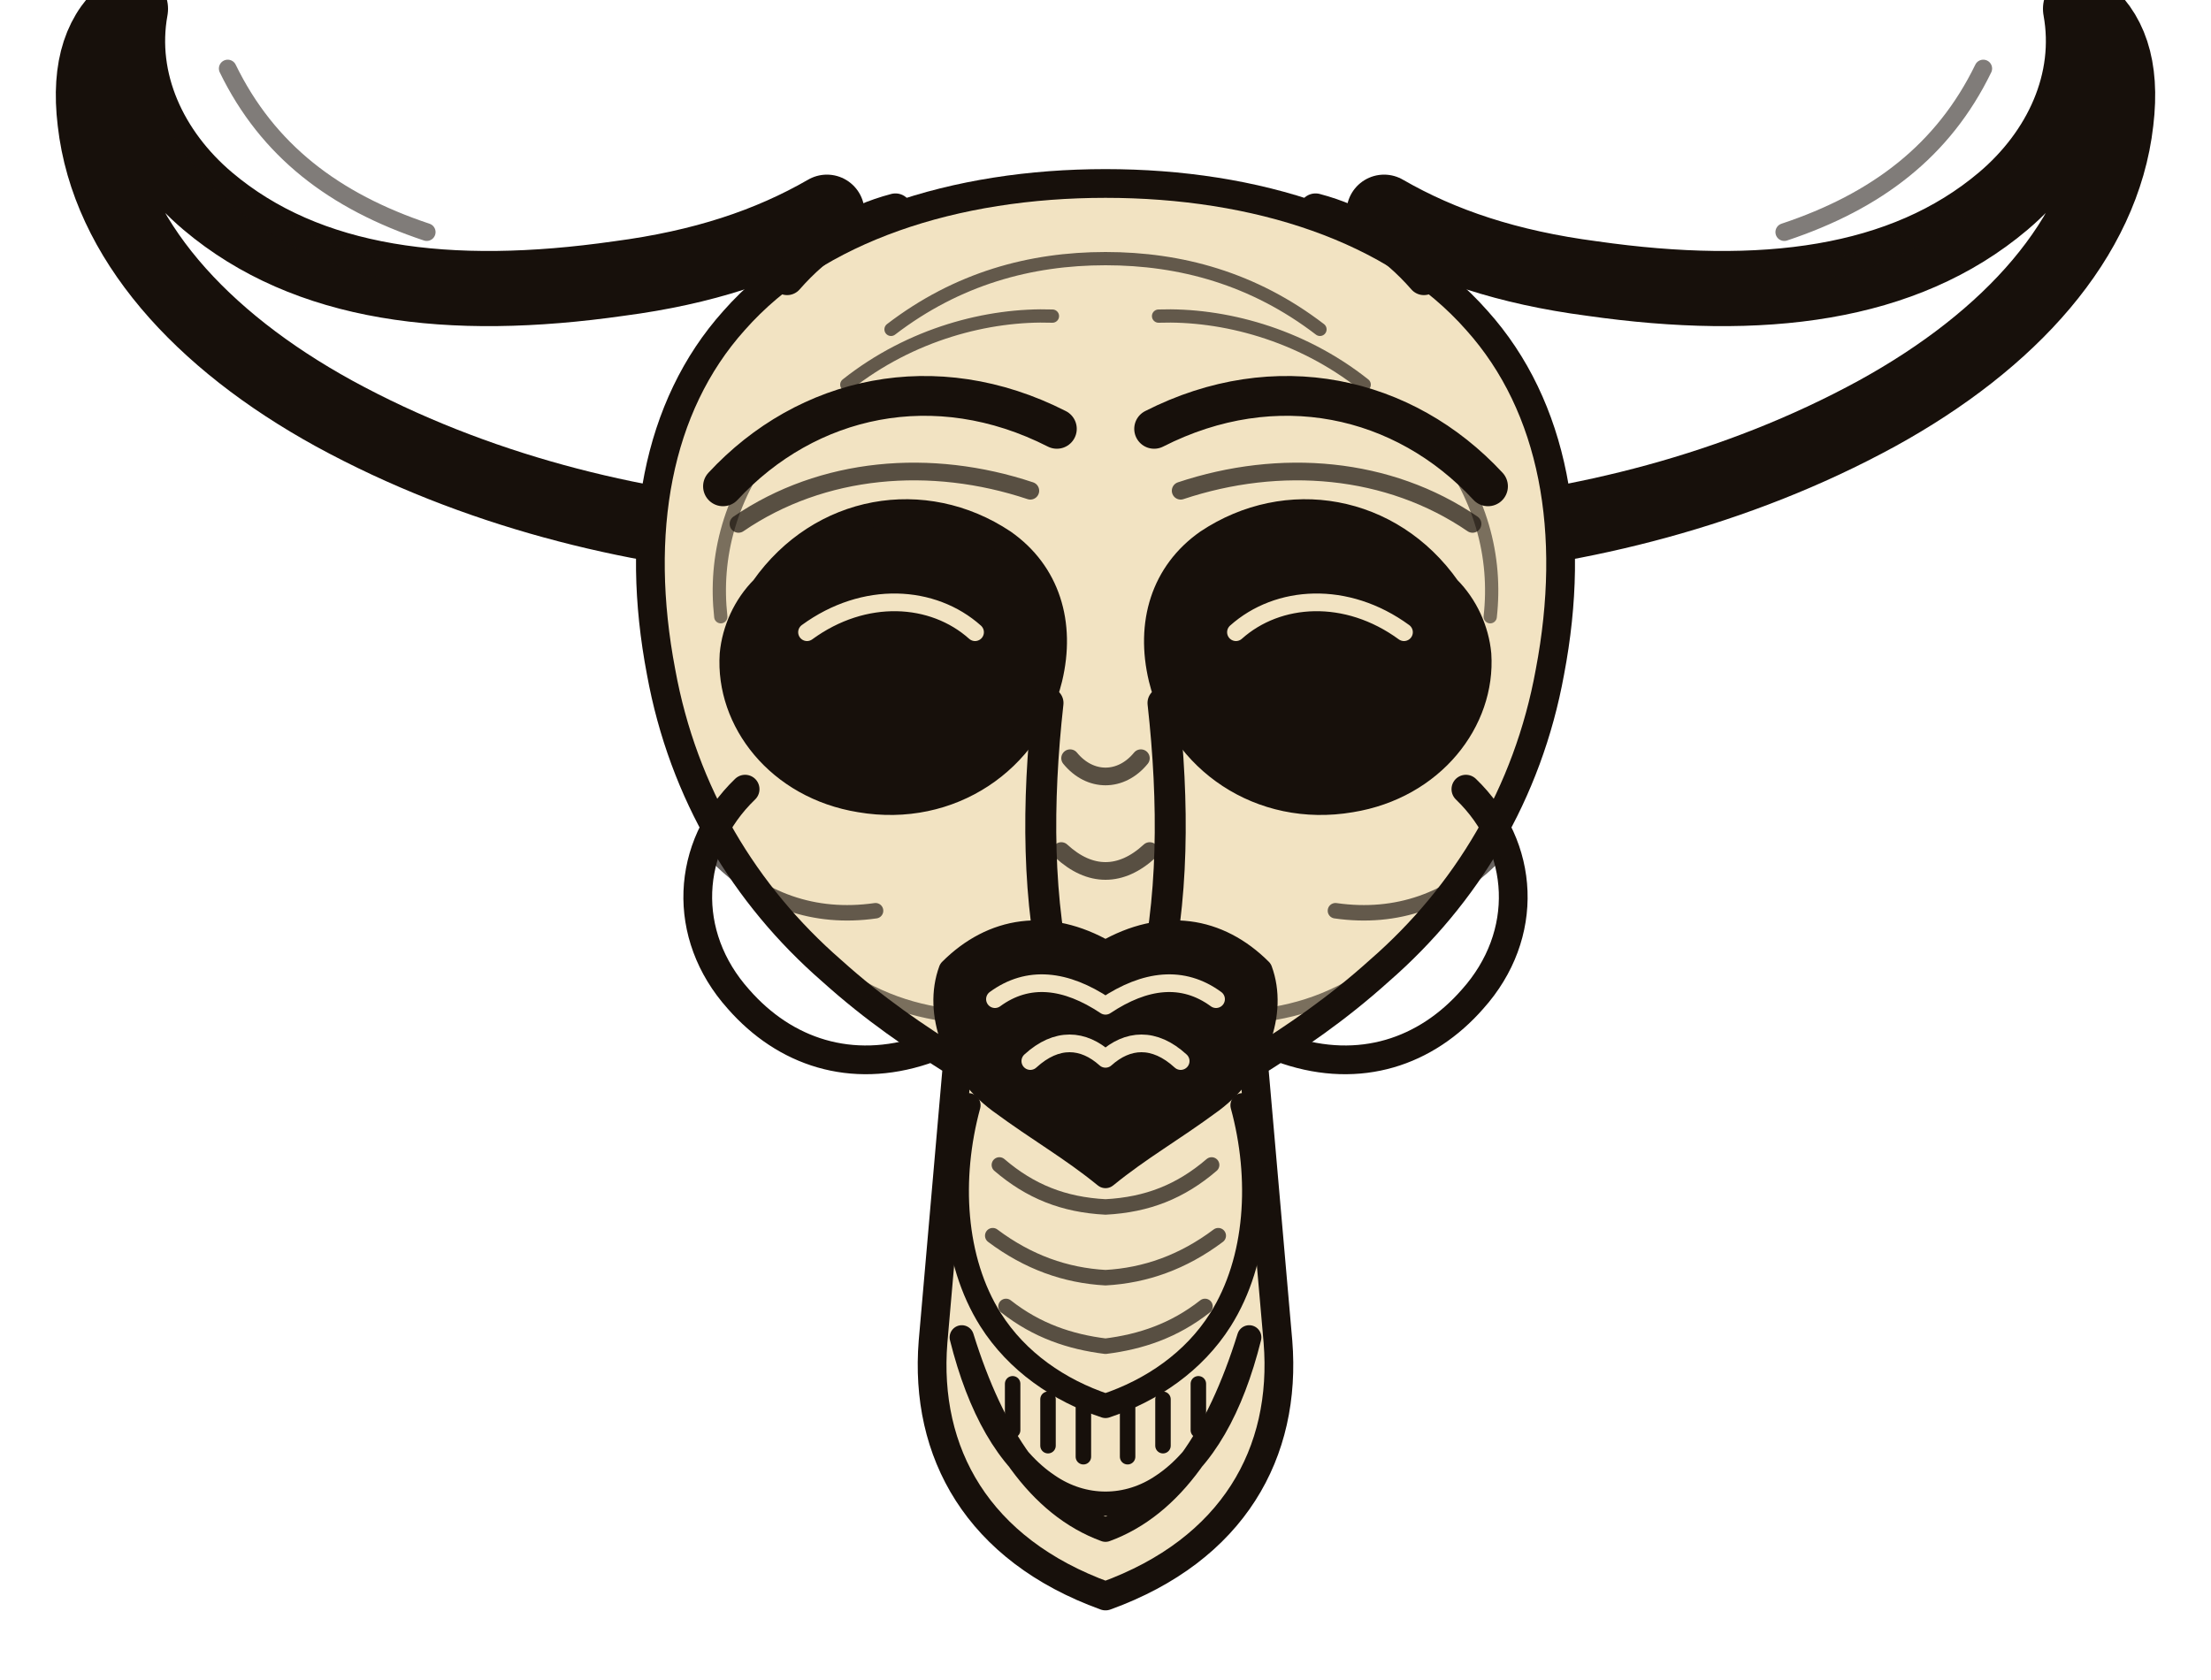
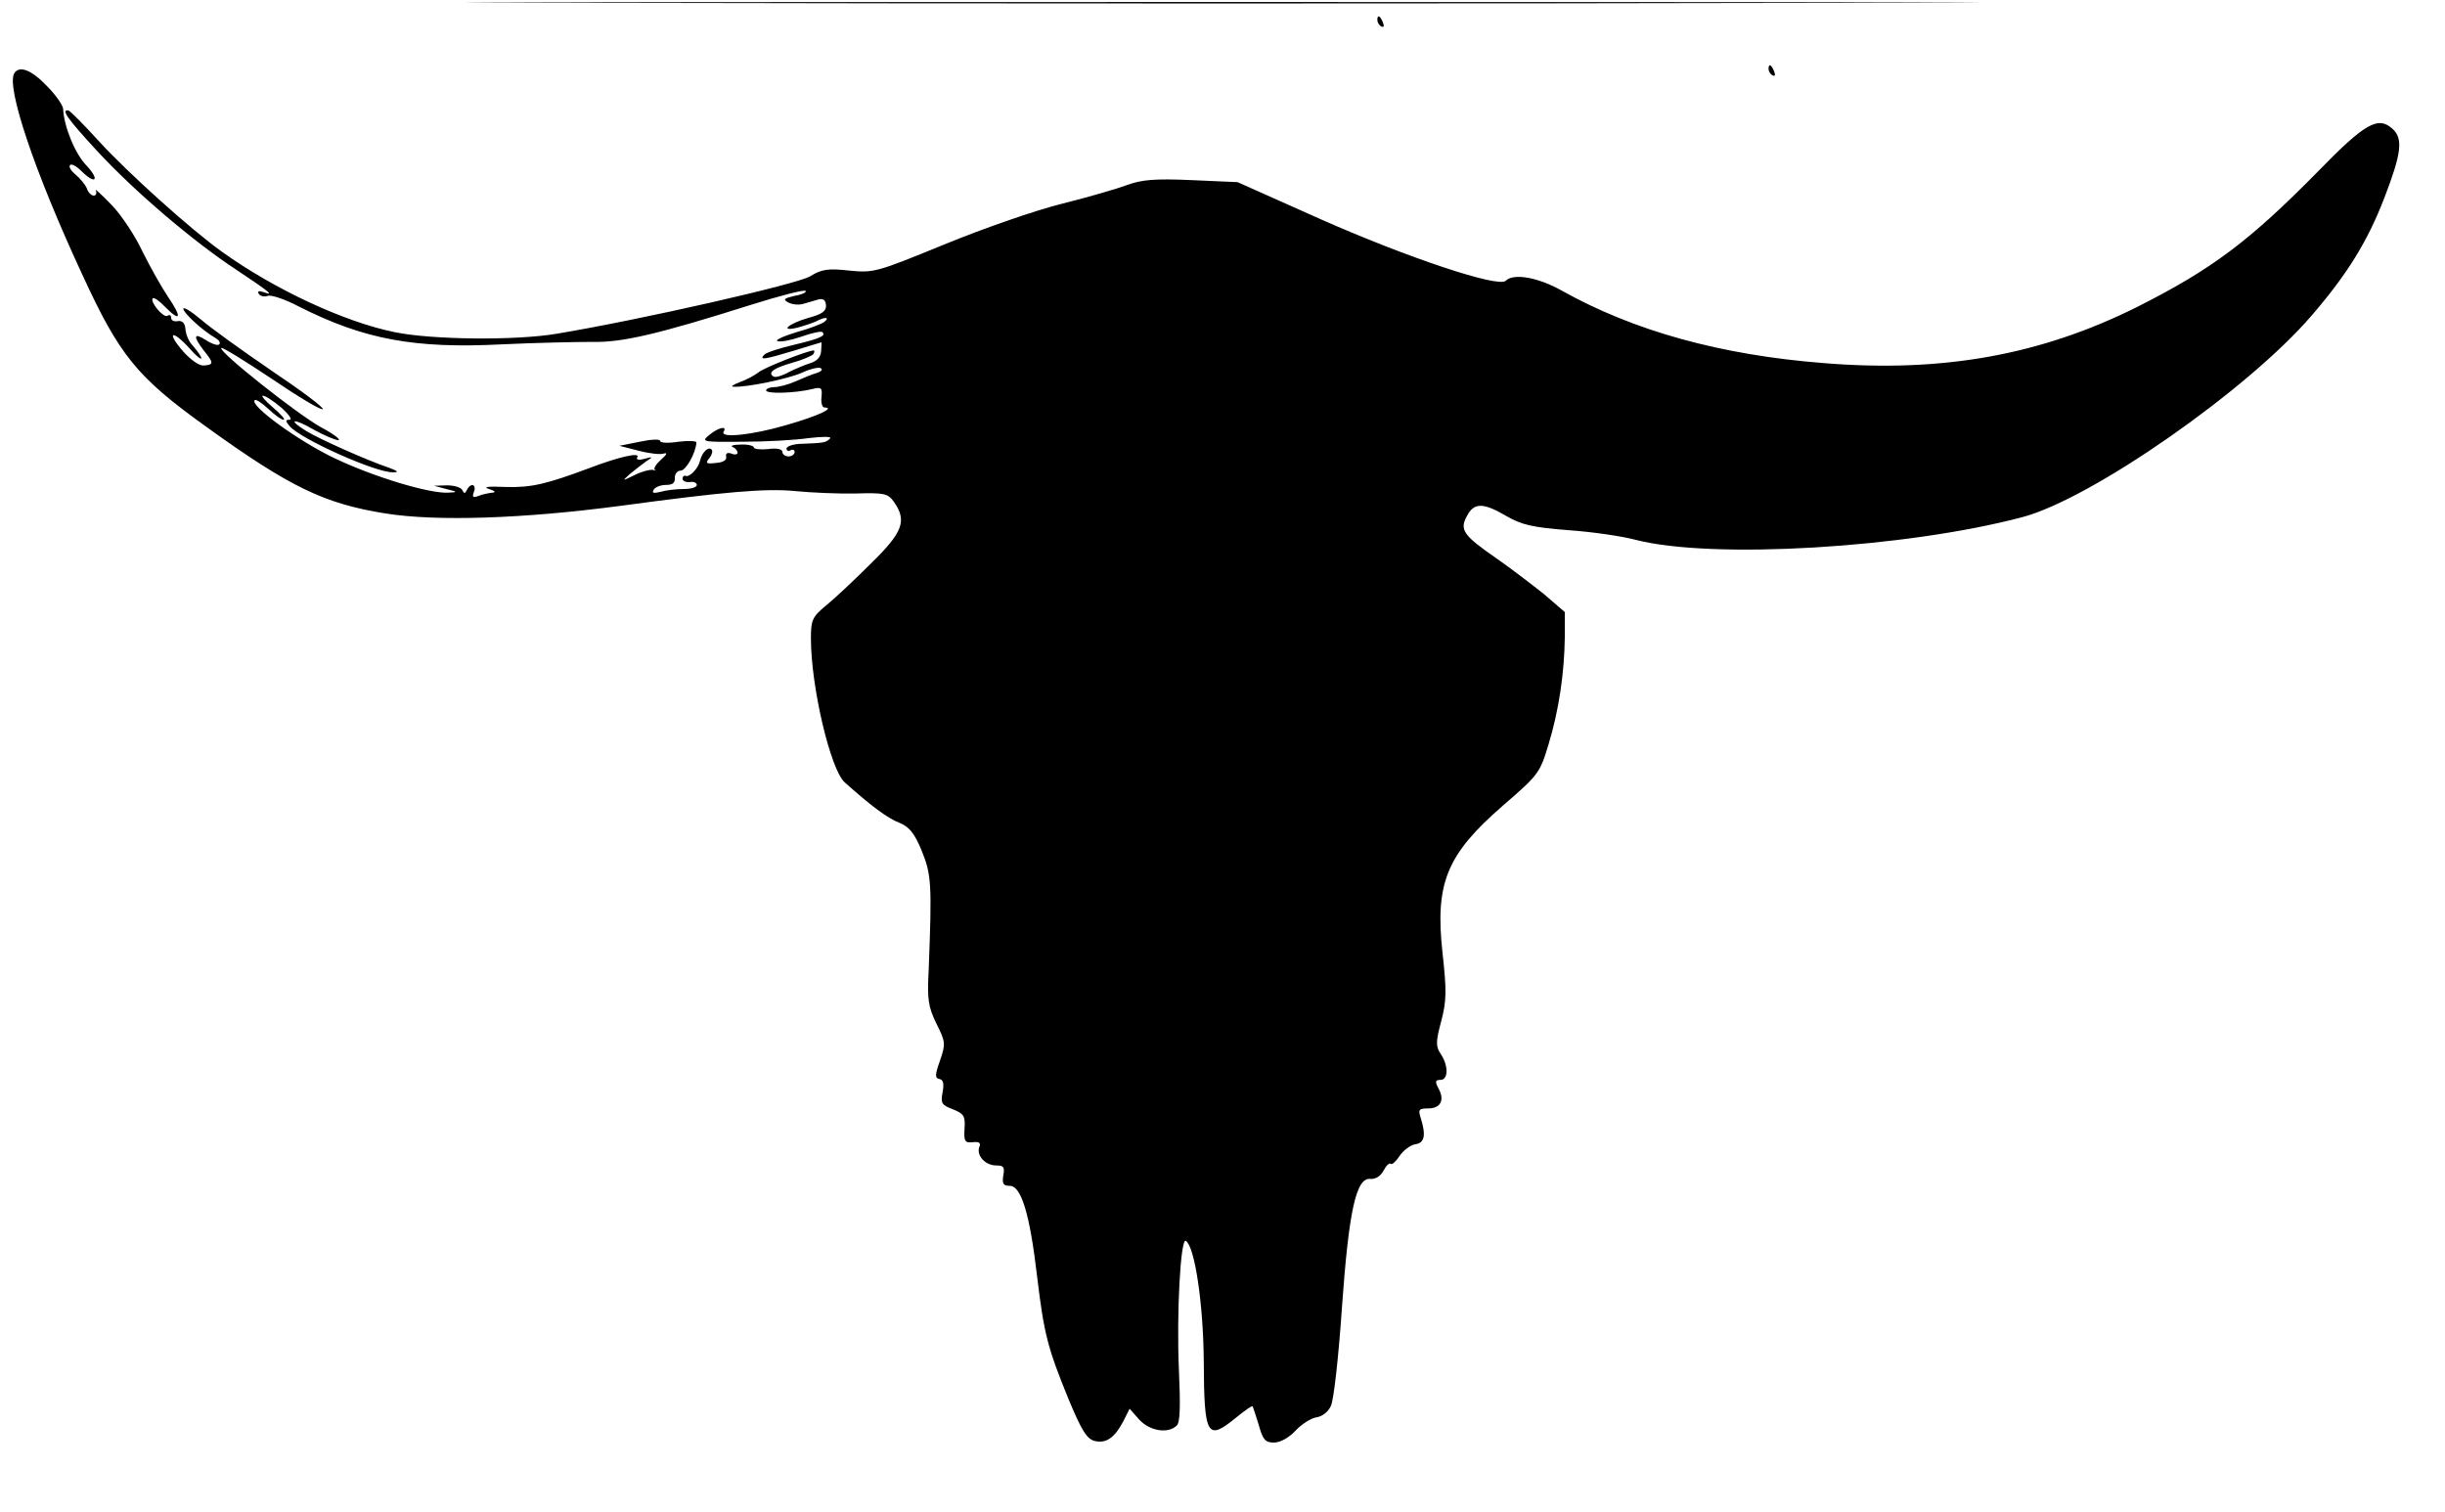
- <svg xmlns="http://www.w3.org/2000/svg" viewBox="0 0 1000 760" role="img" aria-labelledby="title desc">
-   <g fill="none" stroke="#17100b" stroke-linecap="round" stroke-linejoin="round">
-     <path stroke-width="34" d="M350 244C286 239 215 222 151 187C91 154 49 108 43 55C40 30 46 14 59 4C53 37 68 69 94 91C139 129 203 137 280 126C318 121 348 111 374 96" />
-     <path stroke-width="34" d="M650 244C714 239 785 222 849 187C909 154 951 108 957 55C960 30 954 14 941 4C947 37 932 69 906 91C861 129 797 137 720 126C682 121 652 111 626 96" />
-     <path stroke-width="8" opacity=".55" d="M75 45C90 83 126 110 169 121M103 31C121 68 151 91 193 105M925 45C910 83 874 110 831 121M897 31C879 68 849 91 807 105" />
-     <path fill="#f2e3c2" stroke-width="13" d="M500 83C432 83 369 103 332 145C297 184 287 241 299 304C309 359 337 405 376 439C396 457 414 469 433 481L422 607C418 657 442 701 500 722C558 701 582 657 578 607L567 481C586 469 604 457 624 439C663 405 691 359 701 304C713 241 703 184 668 145C631 103 568 83 500 83Z" />
-     <path stroke-width="18" d="M327 220C365 179 423 166 478 194M673 220C635 179 577 166 522 194" />
-     <path stroke-width="8" opacity=".7" d="M334 237C372 211 421 207 466 222M666 237C628 211 579 207 534 222" />
-     <path fill="#17100b" stroke-width="11" d="M345 266C371 229 418 221 454 245C474 259 481 282 475 307C466 344 430 369 389 362C352 356 329 326 331 296C332 285 337 274 345 266Z" />
-     <path fill="#17100b" stroke-width="11" d="M655 266C629 229 582 221 546 245C526 259 519 282 525 307C534 344 570 369 611 362C648 356 671 326 669 296C668 285 663 274 655 266Z" />
-     <path stroke="#f2e3c2" stroke-width="8" d="M365 286C391 267 422 269 441 286M635 286C609 267 578 269 559 286" />
-     <path stroke-width="13" d="M337 357C310 383 308 423 334 452C355 476 385 486 418 475M663 357C690 383 692 423 666 452C645 476 615 486 582 475" />
-     <path stroke-width="7" opacity=".65" d="M325 388C344 407 368 416 396 412M675 388C656 407 632 416 604 412" />
-     <path stroke-width="14" d="M474 318C469 363 469 408 479 448M526 318C531 363 531 408 521 448" />
-     <path stroke-width="8" opacity=".7" d="M484 343C493 354 507 354 516 343M480 385C493 397 507 397 520 385" />
-     <path fill="#17100b" stroke-width="11" d="M430 439C449 420 474 416 500 431C526 416 551 420 570 439C577 458 568 483 548 498C529 512 516 519 500 532C484 519 471 512 452 498C432 483 423 458 430 439Z" />
-     <path stroke="#f2e3c2" stroke-width="8" d="M450 452C465 441 482 443 500 455C518 443 535 441 550 452M466 480C478 469 490 470 500 479C510 470 522 469 534 480" />
-     <path stroke-width="11" d="M438 500C429 533 431 570 448 597C460 616 479 629 500 636C521 629 540 616 552 597C569 570 571 533 562 500" />
-     <path stroke-width="7" opacity=".7" d="M452 527C466 539 481 545 500 546C519 545 534 539 548 527M449 559C465 571 482 577 500 578C518 577 535 571 551 559M455 591C469 602 484 607 500 609C516 607 531 602 545 591" />
-     <path fill="#f2e3c2" stroke-width="11" d="M435 605C449 650 470 681 500 692C530 681 551 650 565 605C557 637 544 660 526 672C510 683 490 683 474 672C456 660 443 637 435 605Z" />
-     <path stroke-width="7" d="M458 626L458 647M474 633L474 654M490 637L490 659M510 637L510 659M526 633L526 654M542 626L542 647" />
-     <path stroke-width="6" opacity=".65" d="M403 149C433 126 466 117 500 117C534 117 567 126 597 149M383 174C412 151 447 142 476 143M617 174C588 151 553 142 524 143" />
-     <path stroke-width="6" opacity=".55" d="M351 198C330 224 323 252 326 279M649 198C670 224 677 252 674 279M365 430C389 449 407 456 427 459M635 430C611 449 593 456 573 459" />
-     <path stroke-width="15" d="M356 126C370 110 386 100 405 95M644 126C630 110 614 100 595 95" />
+ <svg xmlns="http://www.w3.org/2000/svg" version="1.0" width="600pt" height="371pt" viewBox="0 0 600 371" preserveAspectRatio="xMidYMid meet">
+   <g transform="translate(0,371) scale(0.1,-0.1)" fill="#000000" stroke="none">
+     <path d="M1497 3703 c827 -2 2179 -2 3005 0 827 1 151 2 -1502 2 -1653 0 -2329 -1 -1503 -2z" />
+     <path d="M3380 3661 c0 -6 4 -13 10 -16 6 -3 7 1 4 9 -7 18 -14 21 -14 7z" />
+     <path d="M4340 3541 c0 -6 4 -13 10 -16 6 -3 7 1 4 9 -7 18 -14 21 -14 7z" />
+     <path d="M35 3530 c-20 -33 49 -240 167 -494 91 -198 134 -251 301 -371 209 -151 293 -191 443 -215 125 -20 338 -13 579 19 252 34 354 43 425 36 41 -4 109 -7 151 -6 70 2 78 0 93 -21 32 -46 22 -74 -57 -151 -40 -40 -89 -86 -110 -103 -34 -28 -37 -36 -37 -81 0 -118 48 -322 83 -353 65 -58 105 -88 134 -99 24 -10 37 -25 55 -69 24 -59 25 -83 17 -292 -4 -73 -1 -91 19 -132 22 -44 23 -49 9 -90 -13 -36 -13 -44 -1 -46 9 -2 11 -12 7 -33 -5 -26 -2 -31 25 -41 27 -11 31 -16 29 -47 -2 -32 1 -36 20 -34 16 2 21 -2 16 -12 -7 -21 15 -45 42 -45 18 0 21 -4 17 -25 -3 -20 0 -25 16 -25 28 0 49 -68 67 -222 17 -142 26 -176 77 -301 32 -77 45 -98 64 -103 28 -7 49 7 71 49 l15 30 24 -27 c26 -28 71 -35 92 -14 8 8 9 48 5 137 -6 136 4 324 17 316 22 -14 43 -155 44 -295 1 -185 8 -197 79 -139 21 17 39 30 41 28 1 -2 8 -23 15 -46 10 -36 16 -43 37 -43 16 0 37 12 53 29 15 16 38 31 52 33 14 2 29 14 35 28 7 14 19 122 27 240 17 240 35 321 70 317 13 -1 25 7 32 20 7 13 14 20 18 17 3 -3 13 6 22 20 9 13 26 26 38 28 23 3 27 22 13 66 -6 19 -4 22 19 22 30 0 41 20 25 49 -9 17 -8 21 5 21 19 0 20 34 1 63 -13 19 -13 30 1 82 13 50 13 75 3 166 -19 172 10 242 148 362 87 75 91 80 112 150 25 82 39 174 40 264 l0 61 -51 44 c-29 23 -81 63 -117 88 -81 56 -91 70 -72 104 17 33 40 33 96 0 38 -22 64 -28 152 -35 59 -4 134 -15 167 -24 188 -48 661 -20 948 56 170 45 554 313 710 495 88 102 137 182 178 288 42 109 47 146 20 170 -35 32 -68 13 -181 -103 -169 -172 -262 -242 -447 -335 -235 -117 -476 -161 -768 -137 -254 20 -465 79 -641 177 -60 34 -120 44 -139 25 -18 -18 -244 58 -454 151 l-204 91 -113 5 c-91 4 -122 1 -158 -12 -24 -9 -96 -30 -160 -46 -65 -16 -194 -61 -289 -100 -166 -68 -173 -70 -233 -64 -53 6 -68 3 -96 -14 -30 -19 -417 -107 -622 -141 -100 -17 -307 -15 -398 4 -123 25 -295 105 -423 197 -76 54 -230 193 -300 269 -38 42 -73 77 -77 78 -19 3 -3 -20 69 -98 92 -100 239 -225 343 -293 81 -54 95 -65 67 -55 -11 4 -16 3 -12 -4 4 -6 14 -8 22 -5 8 3 42 -8 76 -26 160 -81 284 -104 499 -93 84 4 184 6 221 6 73 -2 162 19 390 91 70 22 131 38 134 34 3 -3 -9 -9 -27 -12 -26 -6 -29 -9 -16 -16 9 -5 25 -7 36 -4 11 3 28 8 38 11 12 3 18 -1 19 -14 1 -14 -9 -22 -43 -31 -49 -14 -73 -35 -27 -24 15 4 36 11 45 15 22 12 35 11 22 0 -5 -5 -36 -17 -69 -26 -33 -10 -54 -20 -47 -22 7 -3 33 2 59 11 25 9 49 14 51 11 10 -9 -6 -16 -69 -31 -35 -8 -68 -19 -73 -24 -15 -15 1 -12 74 10 36 11 65 20 66 20 0 0 0 -10 -1 -22 -1 -14 -10 -24 -26 -29 -13 -4 -37 -14 -53 -22 -16 -9 -33 -14 -38 -11 -15 10 1 21 47 34 25 7 48 17 51 21 3 5 3 9 1 9 -15 0 -124 -43 -136 -54 -9 -7 -29 -18 -46 -24 -16 -6 -23 -11 -15 -11 33 -2 136 20 167 34 19 9 39 14 46 12 7 -3 4 -8 -8 -12 -11 -3 -35 -13 -53 -21 -18 -8 -42 -14 -52 -14 -11 0 -20 -4 -20 -8 0 -9 70 -7 112 3 24 6 26 4 24 -19 -2 -14 2 -26 7 -26 29 0 -16 -21 -93 -43 -85 -25 -165 -33 -154 -16 9 15 -13 10 -35 -8 -21 -17 -19 -18 81 -17 57 0 130 4 163 9 35 4 57 4 52 -1 -10 -10 -14 -11 -67 -13 -22 0 -40 -6 -40 -12 0 -5 5 -7 10 -4 5 3 10 1 10 -4 0 -6 -7 -11 -15 -11 -8 0 -15 5 -15 11 0 7 -14 10 -35 7 -19 -2 -35 0 -35 4 0 4 -15 8 -32 7 -18 0 -27 -3 -20 -6 6 -2 12 -9 12 -14 0 -4 -7 -6 -15 -2 -10 3 -15 1 -13 -8 2 -8 -8 -14 -25 -15 -24 -3 -27 -1 -16 12 6 8 9 17 5 21 -8 8 -23 -7 -28 -27 -4 -19 -25 -41 -35 -38 -4 2 -8 -1 -8 -7 0 -5 8 -9 18 -8 9 2 17 -2 17 -7 0 -6 -15 -10 -32 -10 -18 0 -44 -3 -57 -7 -17 -4 -22 -3 -17 5 4 7 18 12 30 12 17 0 23 5 22 18 0 9 6 17 14 17 13 0 37 42 39 69 1 4 -19 5 -44 2 -25 -4 -45 -3 -45 2 0 5 -22 4 -50 -2 l-50 -10 47 -12 c26 -7 54 -10 62 -7 10 3 7 -3 -7 -15 -12 -11 -19 -22 -15 -25 5 -2 2 -2 -5 0 -7 1 -28 -4 -45 -13 -31 -15 -31 -15 -11 3 12 10 30 24 40 31 17 11 17 12 -5 6 -14 -4 -21 -2 -17 4 8 13 -45 1 -116 -26 -107 -40 -144 -49 -208 -47 -43 2 -56 0 -40 -5 15 -5 18 -8 8 -9 -9 -1 -24 -4 -34 -8 -13 -5 -16 -3 -11 10 7 19 -8 23 -17 5 -5 -10 -7 -10 -12 0 -3 6 -20 11 -37 11 l-32 -1 30 -8 c29 -7 29 -8 4 -9 -47 -2 -183 39 -279 85 -88 42 -208 129 -195 142 3 3 18 -7 33 -21 16 -15 32 -27 38 -27 5 0 -7 14 -26 30 -19 16 -30 29 -25 29 6 0 26 -13 45 -29 19 -17 28 -30 21 -30 -11 0 -11 -3 0 -16 26 -31 213 -115 254 -113 14 0 12 3 -10 11 -56 19 -170 70 -203 90 -49 30 -32 33 19 3 24 -13 51 -25 59 -25 8 0 -11 15 -43 32 -58 32 -252 186 -244 194 2 3 57 -31 123 -75 65 -44 121 -78 126 -75 4 3 -52 45 -125 94 -72 49 -151 106 -174 126 -24 20 -43 32 -43 26 0 -10 48 -54 78 -71 9 -5 14 -12 10 -16 -3 -4 -18 1 -32 10 -31 20 -33 10 -6 -25 25 -31 25 -35 0 -37 -11 -1 -32 14 -50 34 -43 49 -28 56 16 7 33 -37 39 -29 6 9 -9 9 -16 27 -17 40 -1 14 -8 21 -19 19 -9 -2 -16 2 -16 8 0 6 -4 9 -9 5 -10 -6 -44 35 -36 43 3 3 17 -7 31 -22 38 -38 41 -25 6 26 -16 24 -44 74 -62 110 -17 37 -51 89 -76 115 -25 26 -43 42 -39 36 3 -7 1 -13 -5 -13 -6 0 -14 8 -17 18 -4 9 -16 24 -28 34 -11 9 -17 19 -13 23 3 4 16 -3 27 -14 35 -35 47 -24 14 12 -29 29 -56 97 -58 139 0 9 -18 35 -40 57 -38 40 -68 51 -80 31z" />
  </g>
</svg>
